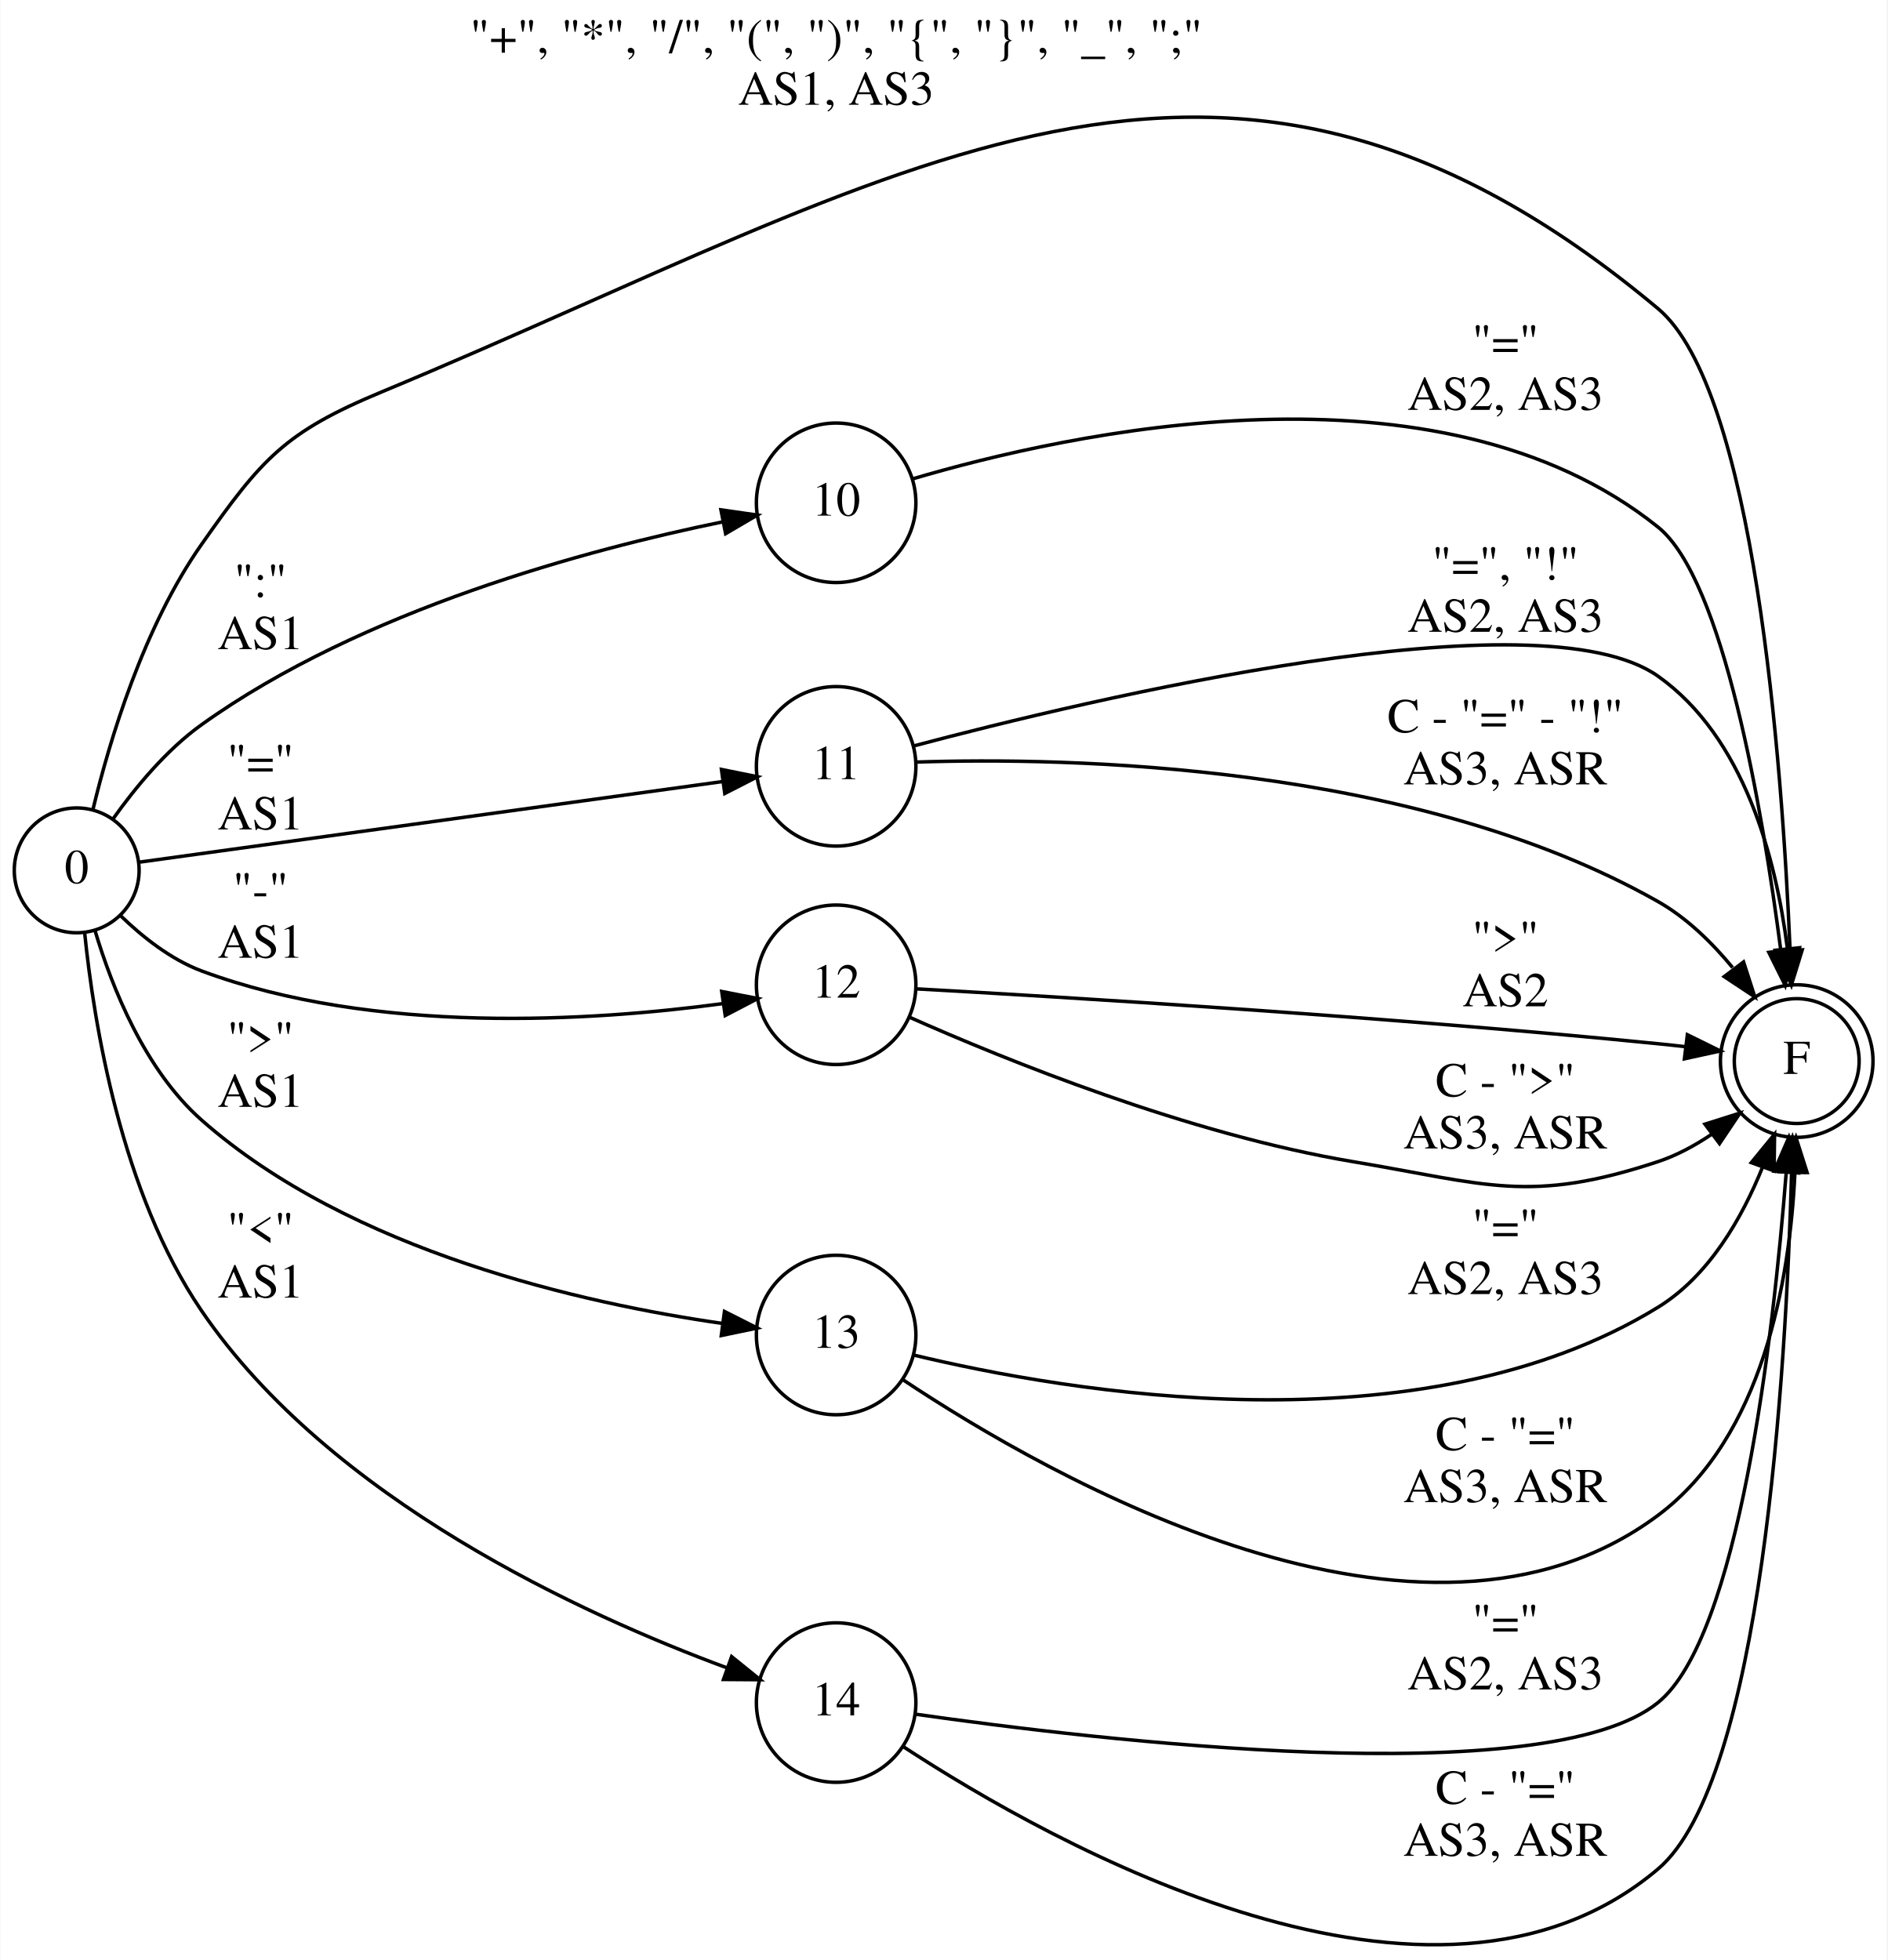
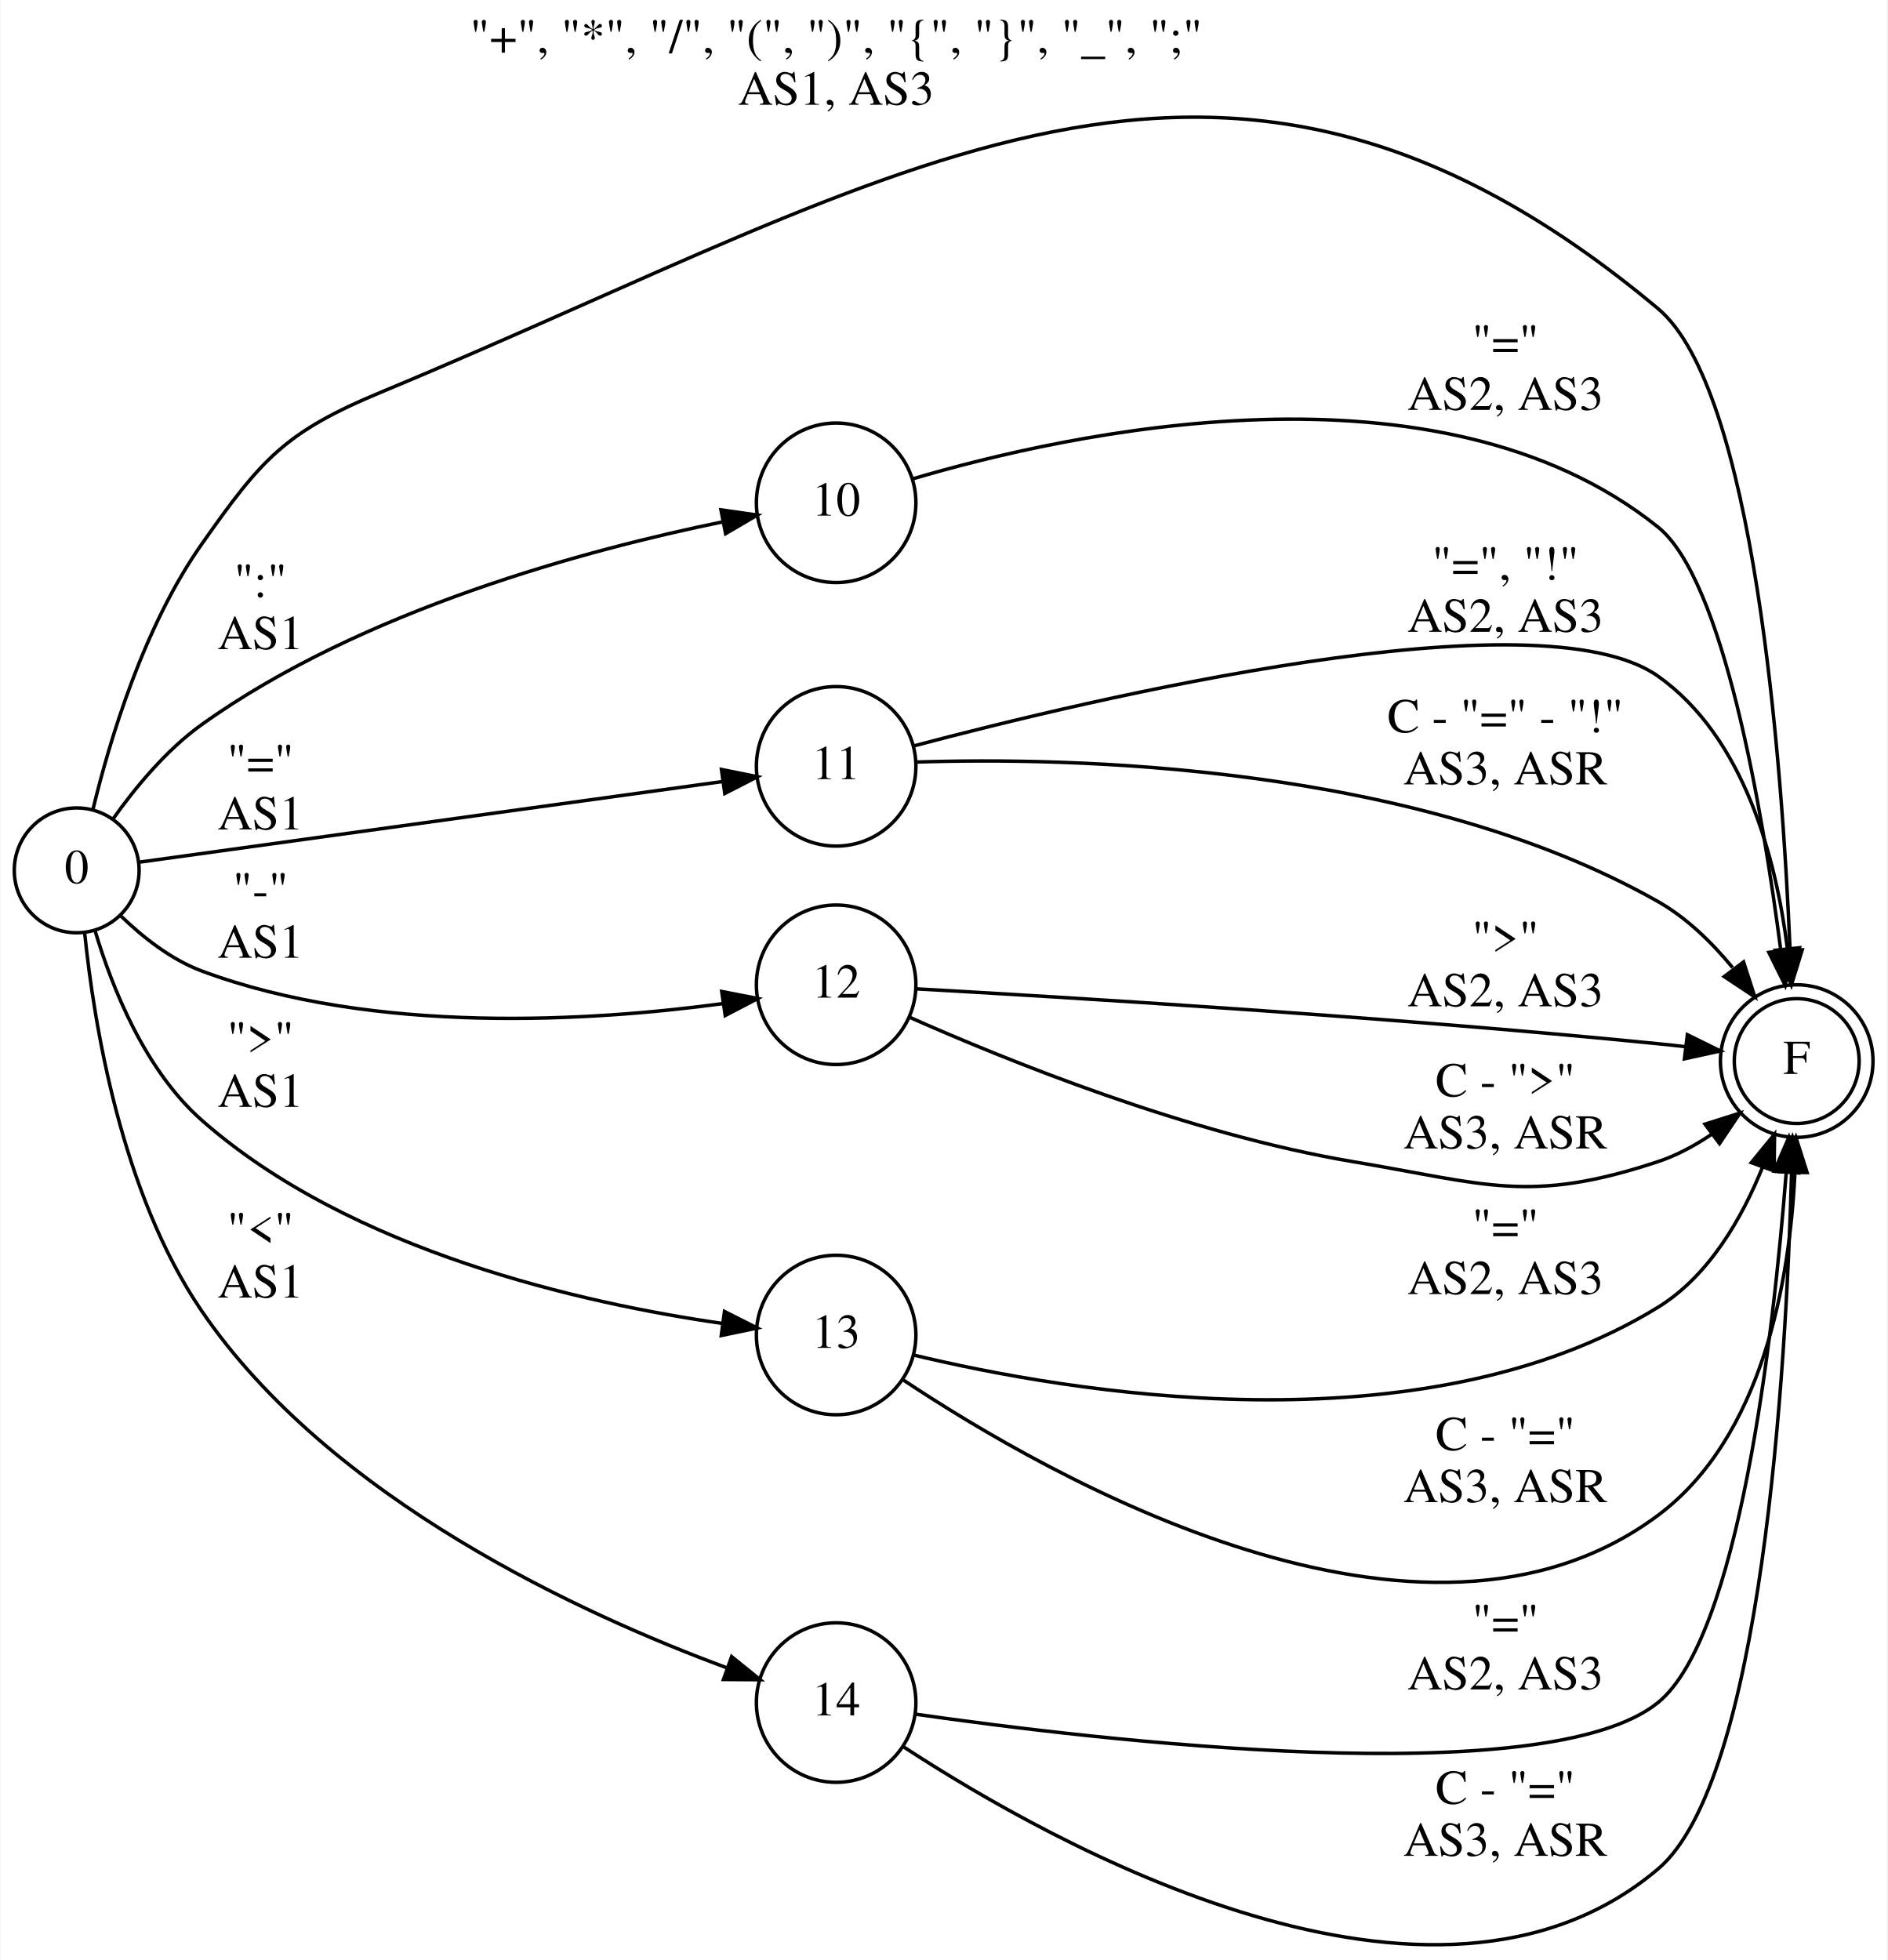
<svg xmlns="http://www.w3.org/2000/svg" width="544pt" height="565pt" viewBox="0.00 0.00 544.00 565.24">
  <g id="graph0" class="graph" transform="scale(1 1) rotate(0) translate(4 561.24)">
    <polygon fill="white" stroke="transparent" points="-4,4 -4,-561.24 540,-561.24 540,4 -4,4" />
    <g id="node1" class="node">
      <ellipse fill="none" stroke="black" cx="514" cy="-255.24" rx="18" ry="18" />
      <ellipse fill="none" stroke="black" cx="514" cy="-255.24" rx="22" ry="22" />
      <text text-anchor="middle" x="514" y="-251.54" font-family="Times,serif" font-size="14.00">F</text>
    </g>
    <g id="node2" class="node">
      <ellipse fill="none" stroke="black" cx="18" cy="-310.24" rx="18" ry="18" />
      <text text-anchor="middle" x="18" y="-306.54" font-family="Times,serif" font-size="14.00">0</text>
    </g>
    <g id="edge6" class="edge">
      <path fill="none" stroke="black" d="M22.69,-327.8C27.48,-347.7 37.28,-380.45 54,-404.24 71.4,-429.01 78.04,-436.62 106,-448.24 257.35,-511.14 348.27,-577.39 474,-472.24 501.73,-449.05 509.77,-341.92 512.08,-287.37" />
      <polygon fill="black" stroke="black" points="515.59,-287.32 512.47,-277.2 508.59,-287.05 515.59,-287.32" />
      <text text-anchor="middle" x="237" y="-546.04" font-family="Times,serif" font-size="14.00">"+", "*", "/", "(", ")", "{", "}", "_", ";" </text>
      <text text-anchor="middle" x="237" y="-531.04" font-family="Times,serif" font-size="14.00"> AS1, AS3</text>
    </g>
    <g id="node3" class="node">
      <ellipse fill="none" stroke="black" cx="237" cy="-416.24" rx="23" ry="23" />
      <text text-anchor="middle" x="237" y="-412.54" font-family="Times,serif" font-size="14.00">10</text>
    </g>
    <g id="edge1" class="edge">
      <path fill="none" stroke="black" d="M28.51,-325.12C34.83,-334.01 43.81,-344.95 54,-352.24 100.42,-385.49 165.72,-402.84 204.17,-410.72" />
      <polygon fill="black" stroke="black" points="203.78,-414.21 214.27,-412.7 205.13,-407.34 203.78,-414.21" />
      <text text-anchor="middle" x="71" y="-389.04" font-family="Times,serif" font-size="14.00">":" </text>
      <text text-anchor="middle" x="71" y="-374.04" font-family="Times,serif" font-size="14.00"> AS1</text>
    </g>
    <g id="node4" class="node">
      <ellipse fill="none" stroke="black" cx="237" cy="-340.24" rx="23" ry="23" />
      <text text-anchor="middle" x="237" y="-336.54" font-family="Times,serif" font-size="14.00">11</text>
    </g>
    <g id="edge3" class="edge">
      <path fill="none" stroke="black" d="M36.03,-312.6C72.27,-317.61 157.53,-329.39 204.17,-335.84" />
      <polygon fill="black" stroke="black" points="203.93,-339.34 214.32,-337.24 204.89,-332.41 203.93,-339.34" />
      <text text-anchor="middle" x="71" y="-337.04" font-family="Times,serif" font-size="14.00">"=" </text>
      <text text-anchor="middle" x="71" y="-322.04" font-family="Times,serif" font-size="14.00"> AS1</text>
    </g>
    <g id="node5" class="node">
      <ellipse fill="none" stroke="black" cx="237" cy="-277.24" rx="23" ry="23" />
      <text text-anchor="middle" x="237" y="-273.54" font-family="Times,serif" font-size="14.00">12</text>
    </g>
    <g id="edge7" class="edge">
      <path fill="none" stroke="black" d="M30.63,-297.19C36.88,-291.13 45.13,-284.55 54,-281.24 103.86,-262.65 166.87,-266.78 204.16,-271.79" />
      <polygon fill="black" stroke="black" points="204.01,-275.31 214.41,-273.28 205.02,-268.38 204.01,-275.31" />
      <text text-anchor="middle" x="71" y="-300.04" font-family="Times,serif" font-size="14.00">"-" </text>
      <text text-anchor="middle" x="71" y="-285.04" font-family="Times,serif" font-size="14.00"> AS1</text>
    </g>
    <g id="node6" class="node">
      <ellipse fill="none" stroke="black" cx="237" cy="-176.24" rx="23" ry="23" />
      <text text-anchor="middle" x="237" y="-172.54" font-family="Times,serif" font-size="14.00">13</text>
    </g>
    <g id="edge10" class="edge">
      <path fill="none" stroke="black" d="M23.32,-292.75C28.18,-276.49 37.64,-252.69 54,-238.24 97.09,-200.19 164.57,-185.28 204.12,-179.59" />
      <polygon fill="black" stroke="black" points="204.8,-183.03 214.26,-178.25 203.88,-176.09 204.8,-183.03" />
      <text text-anchor="middle" x="71" y="-257.04" font-family="Times,serif" font-size="14.00">"&gt;" </text>
      <text text-anchor="middle" x="71" y="-242.04" font-family="Times,serif" font-size="14.00"> AS1</text>
    </g>
    <g id="node7" class="node">
      <ellipse fill="none" stroke="black" cx="237" cy="-70.24" rx="23" ry="23" />
      <text text-anchor="middle" x="237" y="-66.54" font-family="Times,serif" font-size="14.00">14</text>
    </g>
    <g id="edge13" class="edge">
      <path fill="none" stroke="black" d="M20.29,-292.3C22.93,-266.23 30.82,-217.26 54,-183.24 91.15,-128.72 164.19,-95.51 205.55,-80.24" />
      <polygon fill="black" stroke="black" points="206.86,-83.49 215.1,-76.83 204.51,-76.9 206.86,-83.49" />
      <text text-anchor="middle" x="71" y="-202.04" font-family="Times,serif" font-size="14.00">"&lt;" </text>
      <text text-anchor="middle" x="71" y="-187.04" font-family="Times,serif" font-size="14.00"> AS1</text>
    </g>
    <g id="edge2" class="edge">
      <path fill="none" stroke="black" d="M258.76,-423.05C303.6,-436.33 410.54,-460.16 474,-409.24 492.85,-394.12 504.17,-327.53 509.43,-287.03" />
      <polygon fill="black" stroke="black" points="512.91,-287.46 510.67,-277.1 505.96,-286.59 512.91,-287.46" />
      <text text-anchor="middle" x="430" y="-458.04" font-family="Times,serif" font-size="14.00">"=" </text>
      <text text-anchor="middle" x="430" y="-443.04" font-family="Times,serif" font-size="14.00"> AS2, AS3</text>
    </g>
    <g id="edge4" class="edge">
      <path fill="none" stroke="black" d="M259.01,-346.03C310.2,-359.61 439.69,-390.55 474,-366.24 498.9,-348.6 508.02,-313.74 511.3,-287.77" />
      <polygon fill="black" stroke="black" points="514.8,-287.92 512.35,-277.61 507.84,-287.2 514.8,-287.92" />
      <text text-anchor="middle" x="430" y="-394.04" font-family="Times,serif" font-size="14.00">"=", "!" </text>
      <text text-anchor="middle" x="430" y="-379.04" font-family="Times,serif" font-size="14.00"> AS2, AS3</text>
    </g>
    <g id="edge5" class="edge">
      <path fill="none" stroke="black" d="M259.81,-341.46C303.5,-342.9 403.55,-341.17 474,-301.24 482.25,-296.57 489.54,-289.44 495.52,-282.19" />
      <polygon fill="black" stroke="black" points="498.67,-283.83 501.92,-273.75 493.09,-279.6 498.67,-283.83" />
      <text text-anchor="middle" x="430" y="-350.04" font-family="Times,serif" font-size="14.00">C - "=" - "!" </text>
      <text text-anchor="middle" x="430" y="-335.04" font-family="Times,serif" font-size="14.00"> AS3, ASR</text>
    </g>
    <g id="edge8" class="edge">
      <path fill="none" stroke="black" d="M259.83,-276.08C301.52,-273.76 395.32,-268.11 474,-260.24 476.56,-259.99 479.2,-259.7 481.86,-259.39" />
      <polygon fill="black" stroke="black" points="482.47,-262.84 491.97,-258.16 481.62,-255.89 482.47,-262.84" />
      <text text-anchor="middle" x="430" y="-286.04" font-family="Times,serif" font-size="14.00">"&gt;" </text>
-       <text text-anchor="middle" x="430" y="-271.04" font-family="Times,serif" font-size="14.00"> AS2</text>
+       <text text-anchor="middle" x="430" y="-271.04" font-family="Times,serif" font-size="14.00"> AS2, AS3</text>
    </g>
    <g id="edge9" class="edge">
      <path fill="none" stroke="black" d="M258.03,-267.94C285.97,-255.53 338.56,-234.19 386,-226.24 424.57,-219.78 436.87,-213.95 474,-226.24 479.41,-228.03 484.67,-230.89 489.5,-234.14" />
      <polygon fill="black" stroke="black" points="487.54,-237.05 497.64,-240.24 491.74,-231.44 487.54,-237.05" />
      <text text-anchor="middle" x="430" y="-245.04" font-family="Times,serif" font-size="14.00">C - "&gt;" </text>
      <text text-anchor="middle" x="430" y="-230.04" font-family="Times,serif" font-size="14.00"> AS3, ASR</text>
    </g>
    <g id="edge11" class="edge">
      <path fill="none" stroke="black" d="M259.2,-170.5C303.05,-159.92 405.37,-142.05 474,-184.24 488.64,-193.24 498.19,-209.84 504.18,-224.72" />
      <polygon fill="black" stroke="black" points="500.9,-225.95 507.61,-234.15 507.48,-223.56 500.9,-225.95" />
      <text text-anchor="middle" x="430" y="-203.04" font-family="Times,serif" font-size="14.00">"=" </text>
      <text text-anchor="middle" x="430" y="-188.04" font-family="Times,serif" font-size="14.00"> AS2, AS3</text>
    </g>
    <g id="edge12" class="edge">
      <path fill="none" stroke="black" d="M256,-163.51C298.4,-135.25 406.06,-73.58 474,-124.24 504.29,-146.83 511.99,-192 513.48,-222.92" />
      <polygon fill="black" stroke="black" points="509.99,-223.31 513.78,-233.2 516.99,-223.1 509.99,-223.31" />
      <text text-anchor="middle" x="430" y="-143.04" font-family="Times,serif" font-size="14.00">C - "=" </text>
      <text text-anchor="middle" x="430" y="-128.04" font-family="Times,serif" font-size="14.00"> AS3, ASR</text>
    </g>
    <g id="edge14" class="edge">
      <path fill="none" stroke="black" d="M259.62,-66.93C311.59,-59.47 441.62,-43.98 474,-70.24 497.28,-89.13 507.2,-175.27 510.97,-223.06" />
      <polygon fill="black" stroke="black" points="507.49,-223.49 511.72,-233.2 514.47,-222.97 507.49,-223.49" />
      <text text-anchor="middle" x="430" y="-89.04" font-family="Times,serif" font-size="14.00">"=" </text>
      <text text-anchor="middle" x="430" y="-74.04" font-family="Times,serif" font-size="14.00"> AS2, AS3</text>
    </g>
    <g id="edge15" class="edge">
      <path fill="none" stroke="black" d="M256.15,-57.66C299.32,-29.41 409.38,32.46 474,-22.24 503.99,-47.63 510.93,-165.5 512.53,-223.22" />
      <polygon fill="black" stroke="black" points="509.03,-223.35 512.77,-233.27 516.03,-223.18 509.03,-223.35" />
      <text text-anchor="middle" x="430" y="-41.04" font-family="Times,serif" font-size="14.00">C - "=" </text>
      <text text-anchor="middle" x="430" y="-26.04" font-family="Times,serif" font-size="14.00"> AS3, ASR</text>
    </g>
  </g>
</svg>
